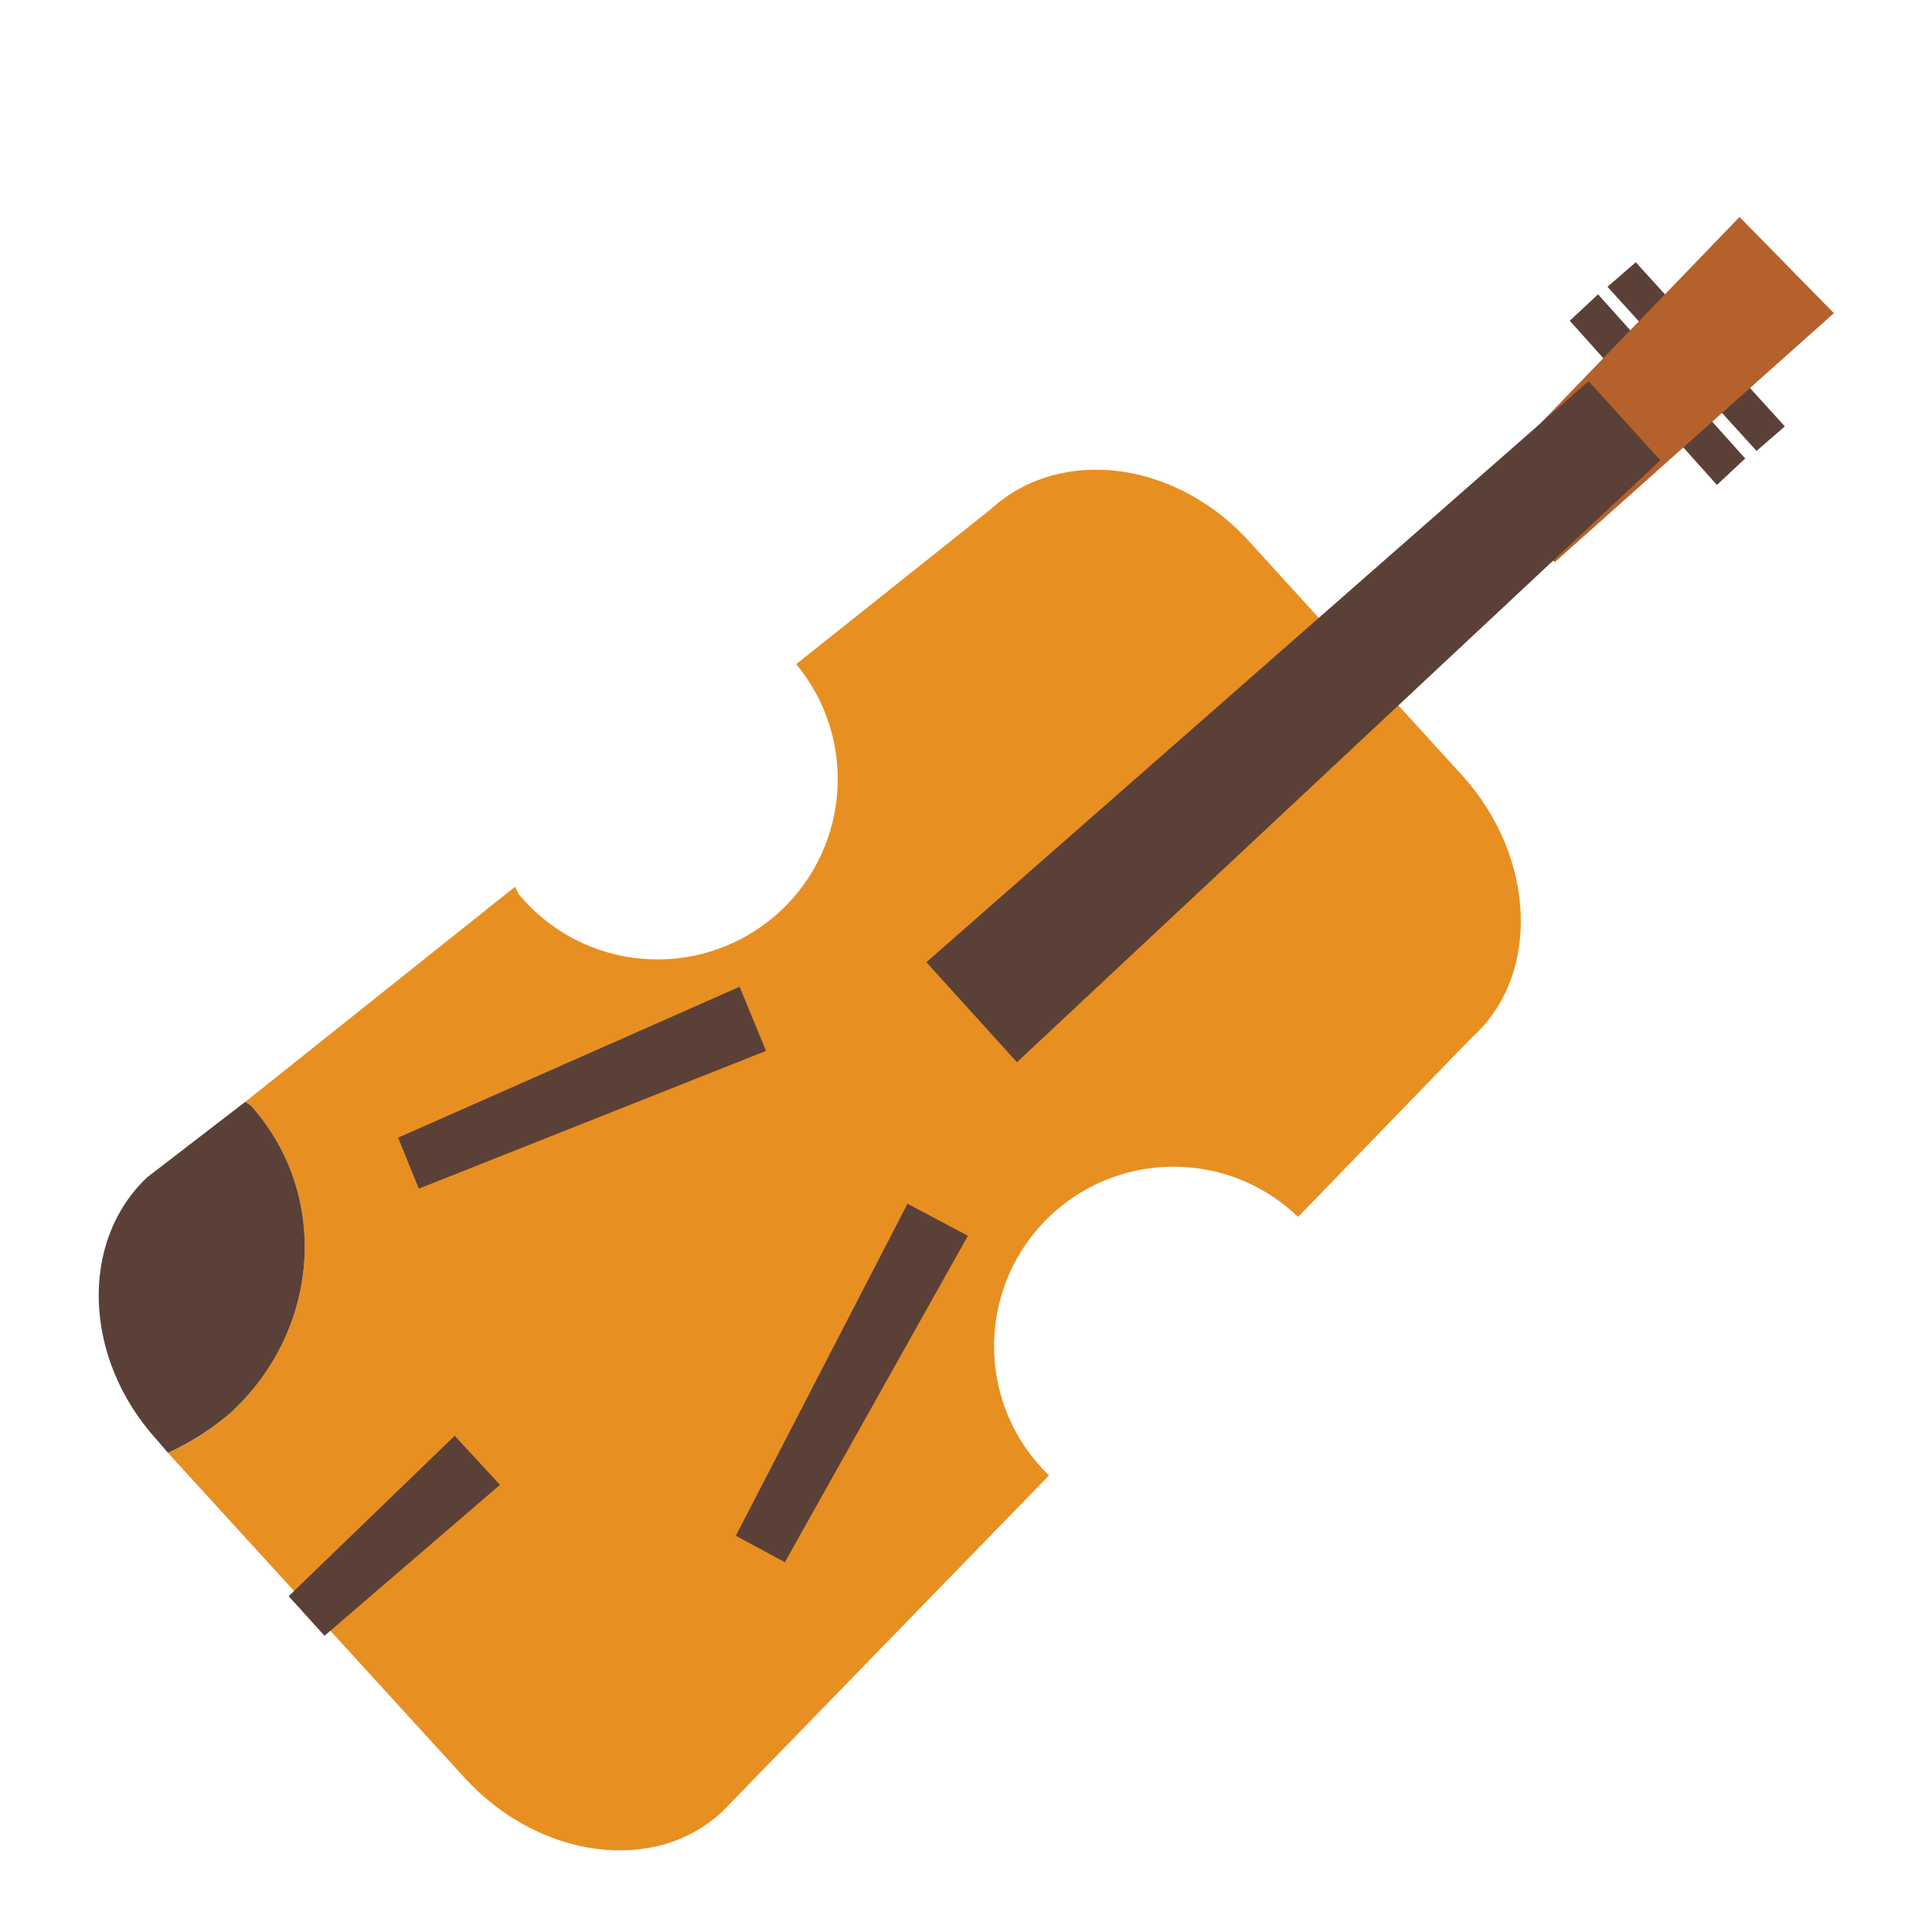
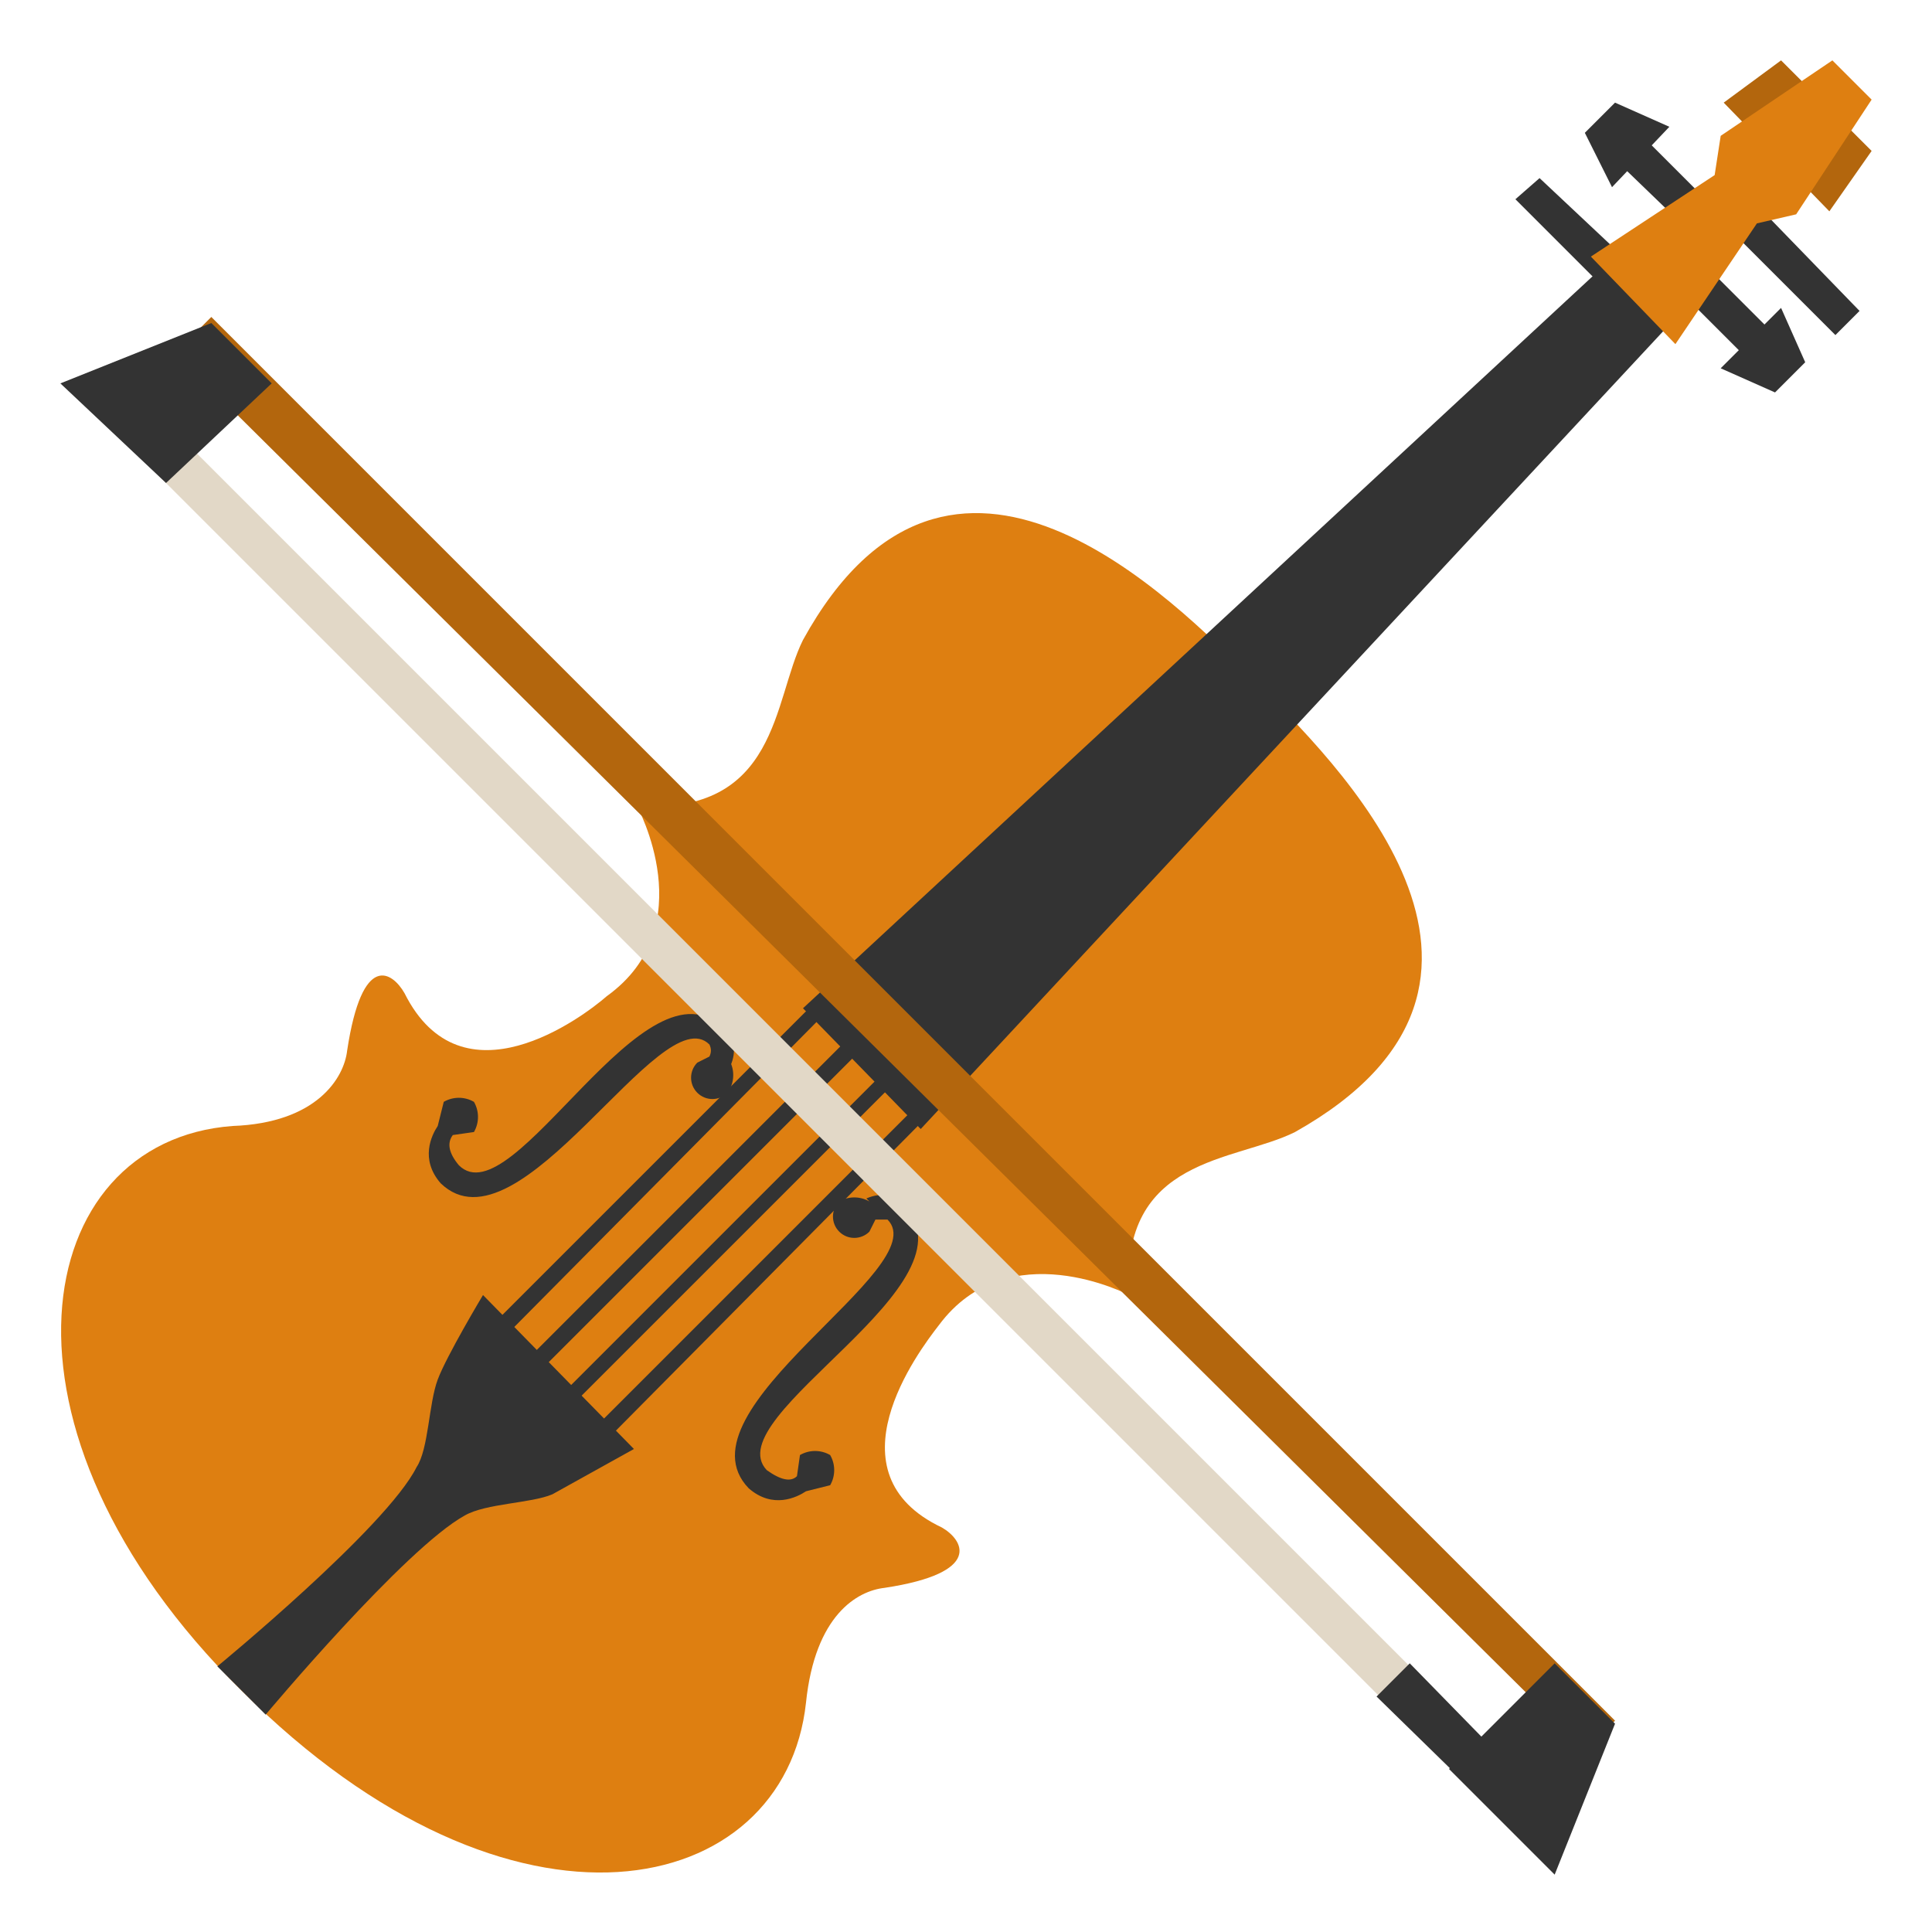
- <svg xmlns="http://www.w3.org/2000/svg" class="icon" viewBox="0 0 1024 1024">
-   <path fill="#5b4037" d="m867 139 79 87-15 13-79-87zm-20 17 78 87-15 14-78-87z" />
-   <path fill="#b5612c" d="m922 115 50 51-148 132-39-41z" />
-   <path fill="#e88f22" d="M556 782a95 95 0 0 1 132-137l92-95c37-33 34-96-5-139L663 288c-39-44-101-52-138-18l-103 82a95 95 0 0 1-147 122l-2-4-143 114 3 2c42 47 37 119-11 163a121 121 0 0 1-33 21l157 172c39 43 101 52 137 18z" />
-   <path fill="#5b4037" d="m133 586-3-2-52 40c-36 34-34 96 5 139l6 7q18-8 33-21c48-44 53-116 11-163m406-23-48-53 351-308 38 42zm-58 75 32 17-97 173-26-14zm-75-81-14-34-181 80 11 27zM265 787l-24-26-88 85 19 21z" />
+ <svg xmlns="http://www.w3.org/2000/svg" aria-hidden="true" class="iconify iconify--emojione" viewBox="0 0 64 64">
+   <path fill="#de7f11" d="M26.7 56.4c.3-2.9 1.7-3.7 2.6-3.8 3.3-.5 2.6-1.6 1.9-2-3.8-1.8-.8-5.8-.1-6.7 2.3-3.1 6.3-1 6.3-1-.3-4.6 3.5-4.4 5.5-5.4 8.9-5 1.3-12.3-1.4-15-2.6-2.6-10-10.2-14.9-1.3-1 2-.8 5.8-5.5 5.5 0 0 2.2 4-1 6.3-.8.7-4.8 3.7-6.7-.1-.4-.7-1.4-1.4-1.9 1.9-.1.9-1 2.4-3.8 2.5C1 37.8-.8 47.3 8 56c9 9 18 6.9 18.7.4" />
+   <path fill="#333" d="m30.5 37.4-3.9-4L54 8l2 2zM58.4 7l3.2 3.3-.8.8-3.3-3.3z" />
+   <g fill="#333">
+     <path d="m53.9 4 2.7 2.7-.8.8L53 4.8z" />
+     <path d="m53.4 6.2-.9-1.8 1-1 1.8.8z" />
+   </g>
+   <g fill="#333">
+     <path d="m56.2 8.5 3.3 3.3-.9.8-3.2-3.2z" />
+     <path d="m59 10.2.8 1.8-1 1-1.8-.8z" />
+   </g>
+   <path fill="#333" d="M51 5.9 54.3 9l-.8.9-3.3-3.3z" />
+   <path fill="#b3660d" d="m60.6 7-3.5-3.6L59 2l3 3z" />
+   <path fill="#de7f11" d="m55.5 11.4 2.7-4 1.3-.3L62 3.3 60.7 2 57 4.5l-.2 1.3-4.1 2.7z" />
+   <path fill="#333" d="M24.2 35.3q.3-.7-.2-1.2c-2.6-2.7-7 6.3-8.8 4.5q-.5-.6-.2-1l.7-.1a1 1 0 0 0 0-1 1 1 0 0 0-1 0l-.2.8c-.2.3-.6 1.1.1 1.9 2.6 2.5 7.3-6.2 8.9-4.6q.1.2 0 .4l-.4.2a.7.7 0 1 0 1 1 1 1 0 0 0 .1-1m4.5 4.5q.7-.3 1.2.2c2.7 2.6-6.2 7-4.5 8.8q.7.5 1 .2l.1-.7a1 1 0 0 1 1 0 1 1 0 0 1 0 1l-.8.2c-.3.2-1.1.6-1.9-.1-2.5-2.6 6.2-7.3 4.6-8.9H29l-.2.4a.7.7 0 1 1-1-1 1 1 0 0 1 1 0M16 42.9s-1.2 2-1.5 2.8-.3 2.3-.7 2.9c-1 2-6.6 6.6-6.6 6.6l1.6 1.6s4.6-5.5 6.6-6.6c.7-.4 2.2-.4 2.9-.7L21 48z" />
+   <path fill="#333" d="m27 33.2.4.3-11 11.1-.4-.4zm3.4 3.4.4.3-11 11.1-.4-.4zm-1-1.2.3.4-11 11-.4-.3zm-1.2-1.1.4.4-11 11-.5-.3z" />
+   <path fill="#b3660d" d="M7 10.5 53.5 57l-1 1L5.8 11.7z" />
+   <path fill="#e2d8c7" d="M4.5 13 51 59.5l-1 1L3.5 14z" />
+   <path fill="#333" d="M5.5 16 2 12.7l5-2 2 2zM48 58.6l3.5 3.5 2-5-2-2z" />
+   <path fill="#333" d="m46.7 55.1 4.3 4.4-1 1-4.4-4.3z" />
</svg>
